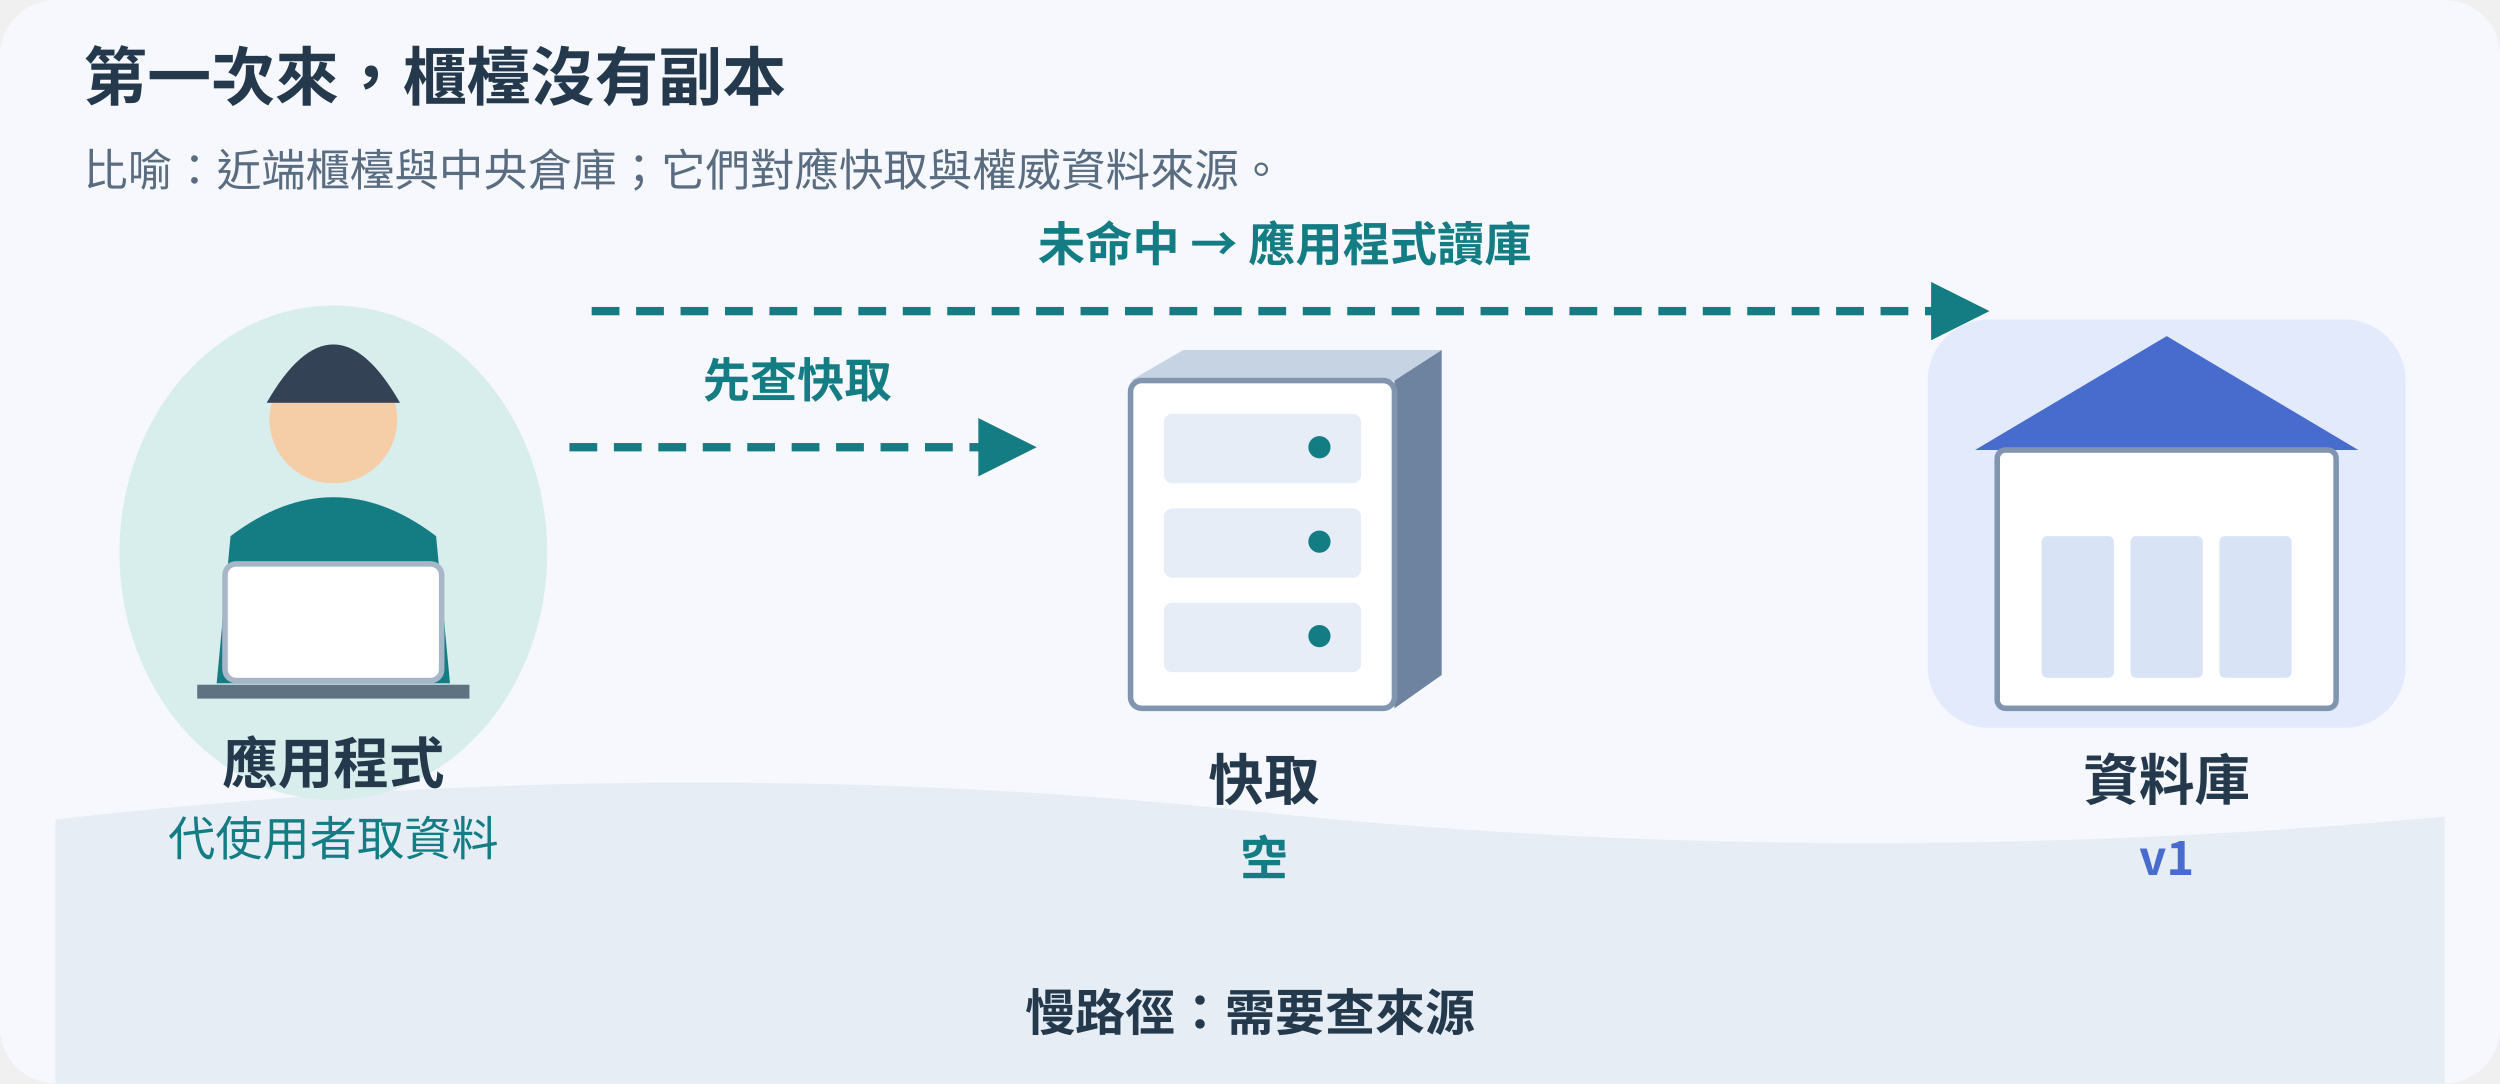
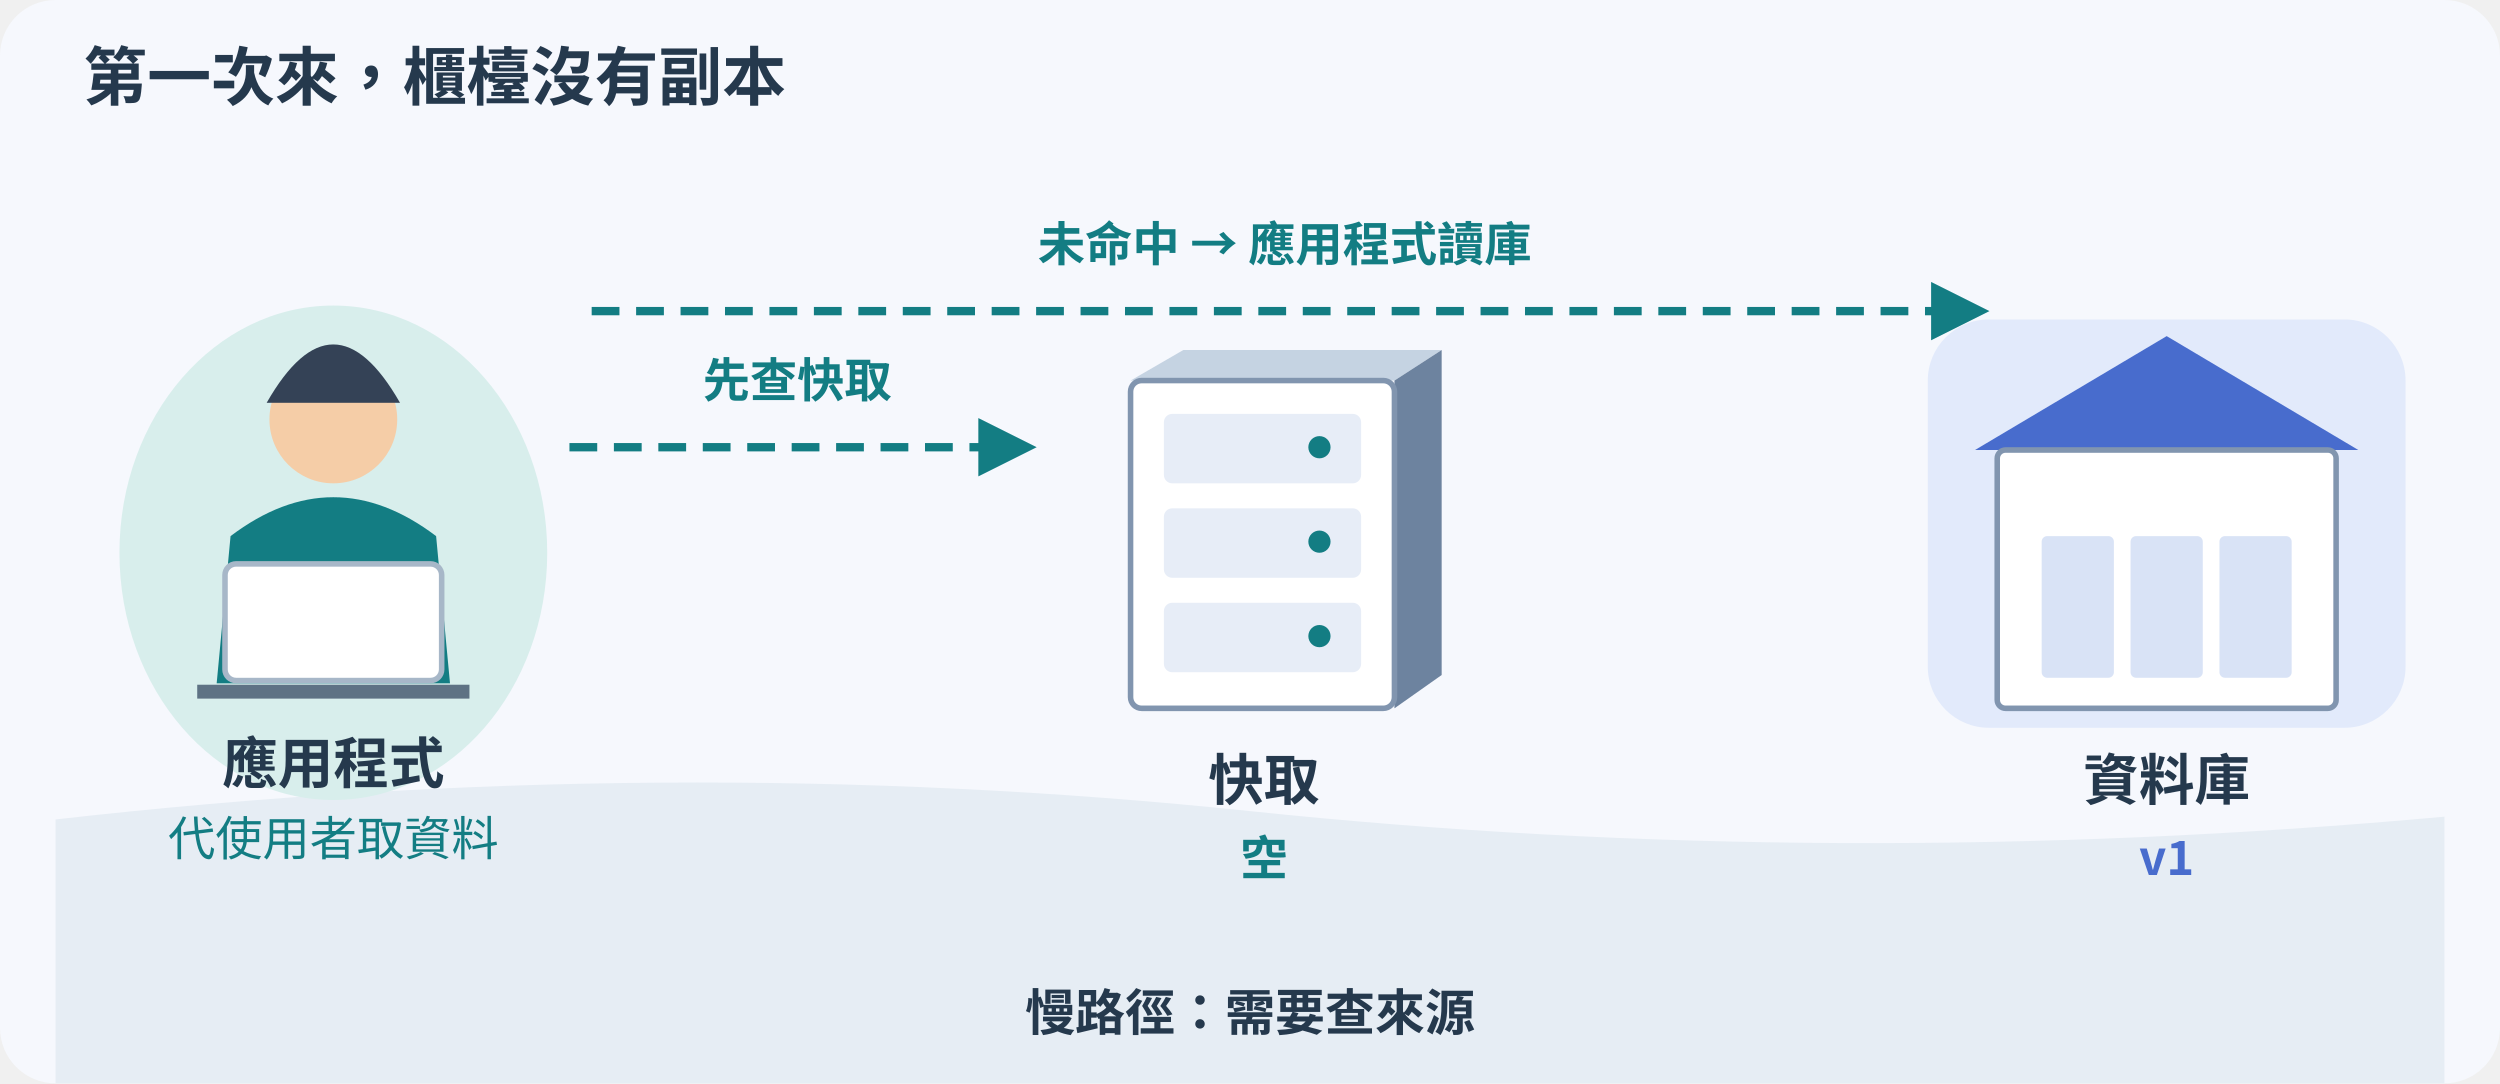
<svg xmlns="http://www.w3.org/2000/svg" viewBox="0 0 900 390" role="img" aria-labelledby="scene-cache-0-title scene-cache-0-desc">
  <defs>
    <marker id="scene-cache-0-arrow" viewBox="0 0 10 10" refX="8" refY="5" markerWidth="7" markerHeight="7" orient="auto-start-reverse">
      <path d="M0 0 L10 5 L0 10Z" fill="#137d83" />
    </marker>
  </defs>
  <rect width="900" height="100%" rx="20" fill="#f6f8fd" />
  <path d="M20 295 Q240 270 450 292 T880 294 V390 H20Z" fill="#e6edf4" />
  <text x="30" y="36" text-anchor="start" font-family="Noto Sans CJK TC, Microsoft JhengHei, sans-serif" font-size="23" font-weight="700" fill="#25394d">第一次來，櫃檯沒有副本</text>
-   <text x="30" y="67" text-anchor="start" font-family="Noto Sans CJK TC, Microsoft JhengHei, sans-serif" font-size="16" font-weight="400" fill="#596c80">比喻：近端櫃檯與中央倉庫；它們對應快取與權威資料來源。</text>
  <ellipse class="scene-halo" cx="120" cy="199" rx="77" ry="89" fill="#d8eeec" />
  <circle cx="120" cy="151" r="23" fill="#f5cda7" />
  <path d="M96 145 Q120 103 144 145" fill="#344256" />
  <path d="M83 193 Q120 165 157 193 L162 246 H78Z" fill="#137d83" />
  <rect x="81" y="203" width="78" height="42" rx="4" fill="#fff" stroke="#a7b7c8" stroke-width="2" />
  <path d="M71 249 H169" stroke="#5e7284" stroke-width="5" />
  <text x="120" y="282" text-anchor="middle" font-family="Noto Sans CJK TC, Microsoft JhengHei, sans-serif" font-size="20" font-weight="700" fill="#25394d">應用程式</text>
  <text x="120" y="308" text-anchor="middle" font-family="Noto Sans CJK TC, Microsoft JhengHei, sans-serif" font-size="17" font-weight="400" fill="#137d83">代使用者取資料</text>
  <path d="M407 137 L426 126 H519 L502 137Z" fill="#c5d3e2" />
  <path d="M502 137 L519 126 V243 L502 255Z" fill="#6d839f" />
  <rect x="407" y="137" width="95" height="118" rx="4" fill="#fff" stroke="#8195af" stroke-width="2" />
  <rect x="419" y="149" width="71" height="25" rx="3" fill="#e7edf7" stroke="none" stroke-width="2" />
  <circle cx="475" cy="161" r="4" fill="#137d83" />
  <rect x="419" y="183" width="71" height="25" rx="3" fill="#e7edf7" stroke="none" stroke-width="2" />
  <circle cx="475" cy="195" r="4" fill="#137d83" />
  <rect x="419" y="217" width="71" height="25" rx="3" fill="#e7edf7" stroke="none" stroke-width="2" />
  <circle cx="475" cy="229" r="4" fill="#137d83" />
  <text x="455" y="288" text-anchor="middle" font-family="Noto Sans CJK TC, Microsoft JhengHei, sans-serif" font-size="20" font-weight="700" fill="#25394d">快取</text>
  <text x="455" y="315" text-anchor="middle" font-family="Noto Sans CJK TC, Microsoft JhengHei, sans-serif" font-size="17" font-weight="700" fill="#137d83">空</text>
  <rect x="694" y="115" width="172" height="147" rx="22" fill="#e2eafb" stroke="none" stroke-width="2" />
  <path d="M711 162 L780 121 L849 162Z" fill="#486ccd" />
  <rect x="719" y="162" width="122" height="93" rx="3" fill="#fff" stroke="#8195af" stroke-width="2" />
  <rect x="735" y="193" width="26" height="51" rx="2" fill="#d9e3f6" stroke="none" stroke-width="2" />
  <rect x="767" y="193" width="26" height="51" rx="2" fill="#d9e3f6" stroke="none" stroke-width="2" />
  <rect x="799" y="193" width="26" height="51" rx="2" fill="#d9e3f6" stroke="none" stroke-width="2" />
  <text x="780" y="288" text-anchor="middle" font-family="Noto Sans CJK TC, Microsoft JhengHei, sans-serif" font-size="20" font-weight="700" fill="#25394d">資料庫</text>
  <text x="780" y="315" text-anchor="middle" font-family="Noto Sans CJK TC, Microsoft JhengHei, sans-serif" font-size="17" font-weight="700" fill="#486ccd">v1</text>
  <path class="scene-flow" d="M205 161 L369 161" fill="none" stroke="#137d83" stroke-width="3" stroke-dasharray="10 6" marker-end="url(#scene-cache-0-arrow)" />
  <text x="287.0" y="143.0" text-anchor="middle" font-family="Noto Sans CJK TC, Microsoft JhengHei, sans-serif" font-size="17" font-weight="700" fill="#137d83">先查快取</text>
  <path class="scene-flow" d="M213 112 L712 112" fill="none" stroke="#137d83" stroke-width="3" stroke-dasharray="10 6" marker-end="url(#scene-cache-0-arrow)" />
  <text x="462.5" y="94.0" text-anchor="middle" font-family="Noto Sans CJK TC, Microsoft JhengHei, sans-serif" font-size="17" font-weight="700" fill="#137d83">未命中 → 應用程式讀庫</text>
  <text x="450" y="371" text-anchor="middle" font-family="Noto Sans CJK TC, Microsoft JhengHei, sans-serif" font-size="18" font-weight="700" fill="#25394d">慢路徑：需要查來源</text>
</svg>
